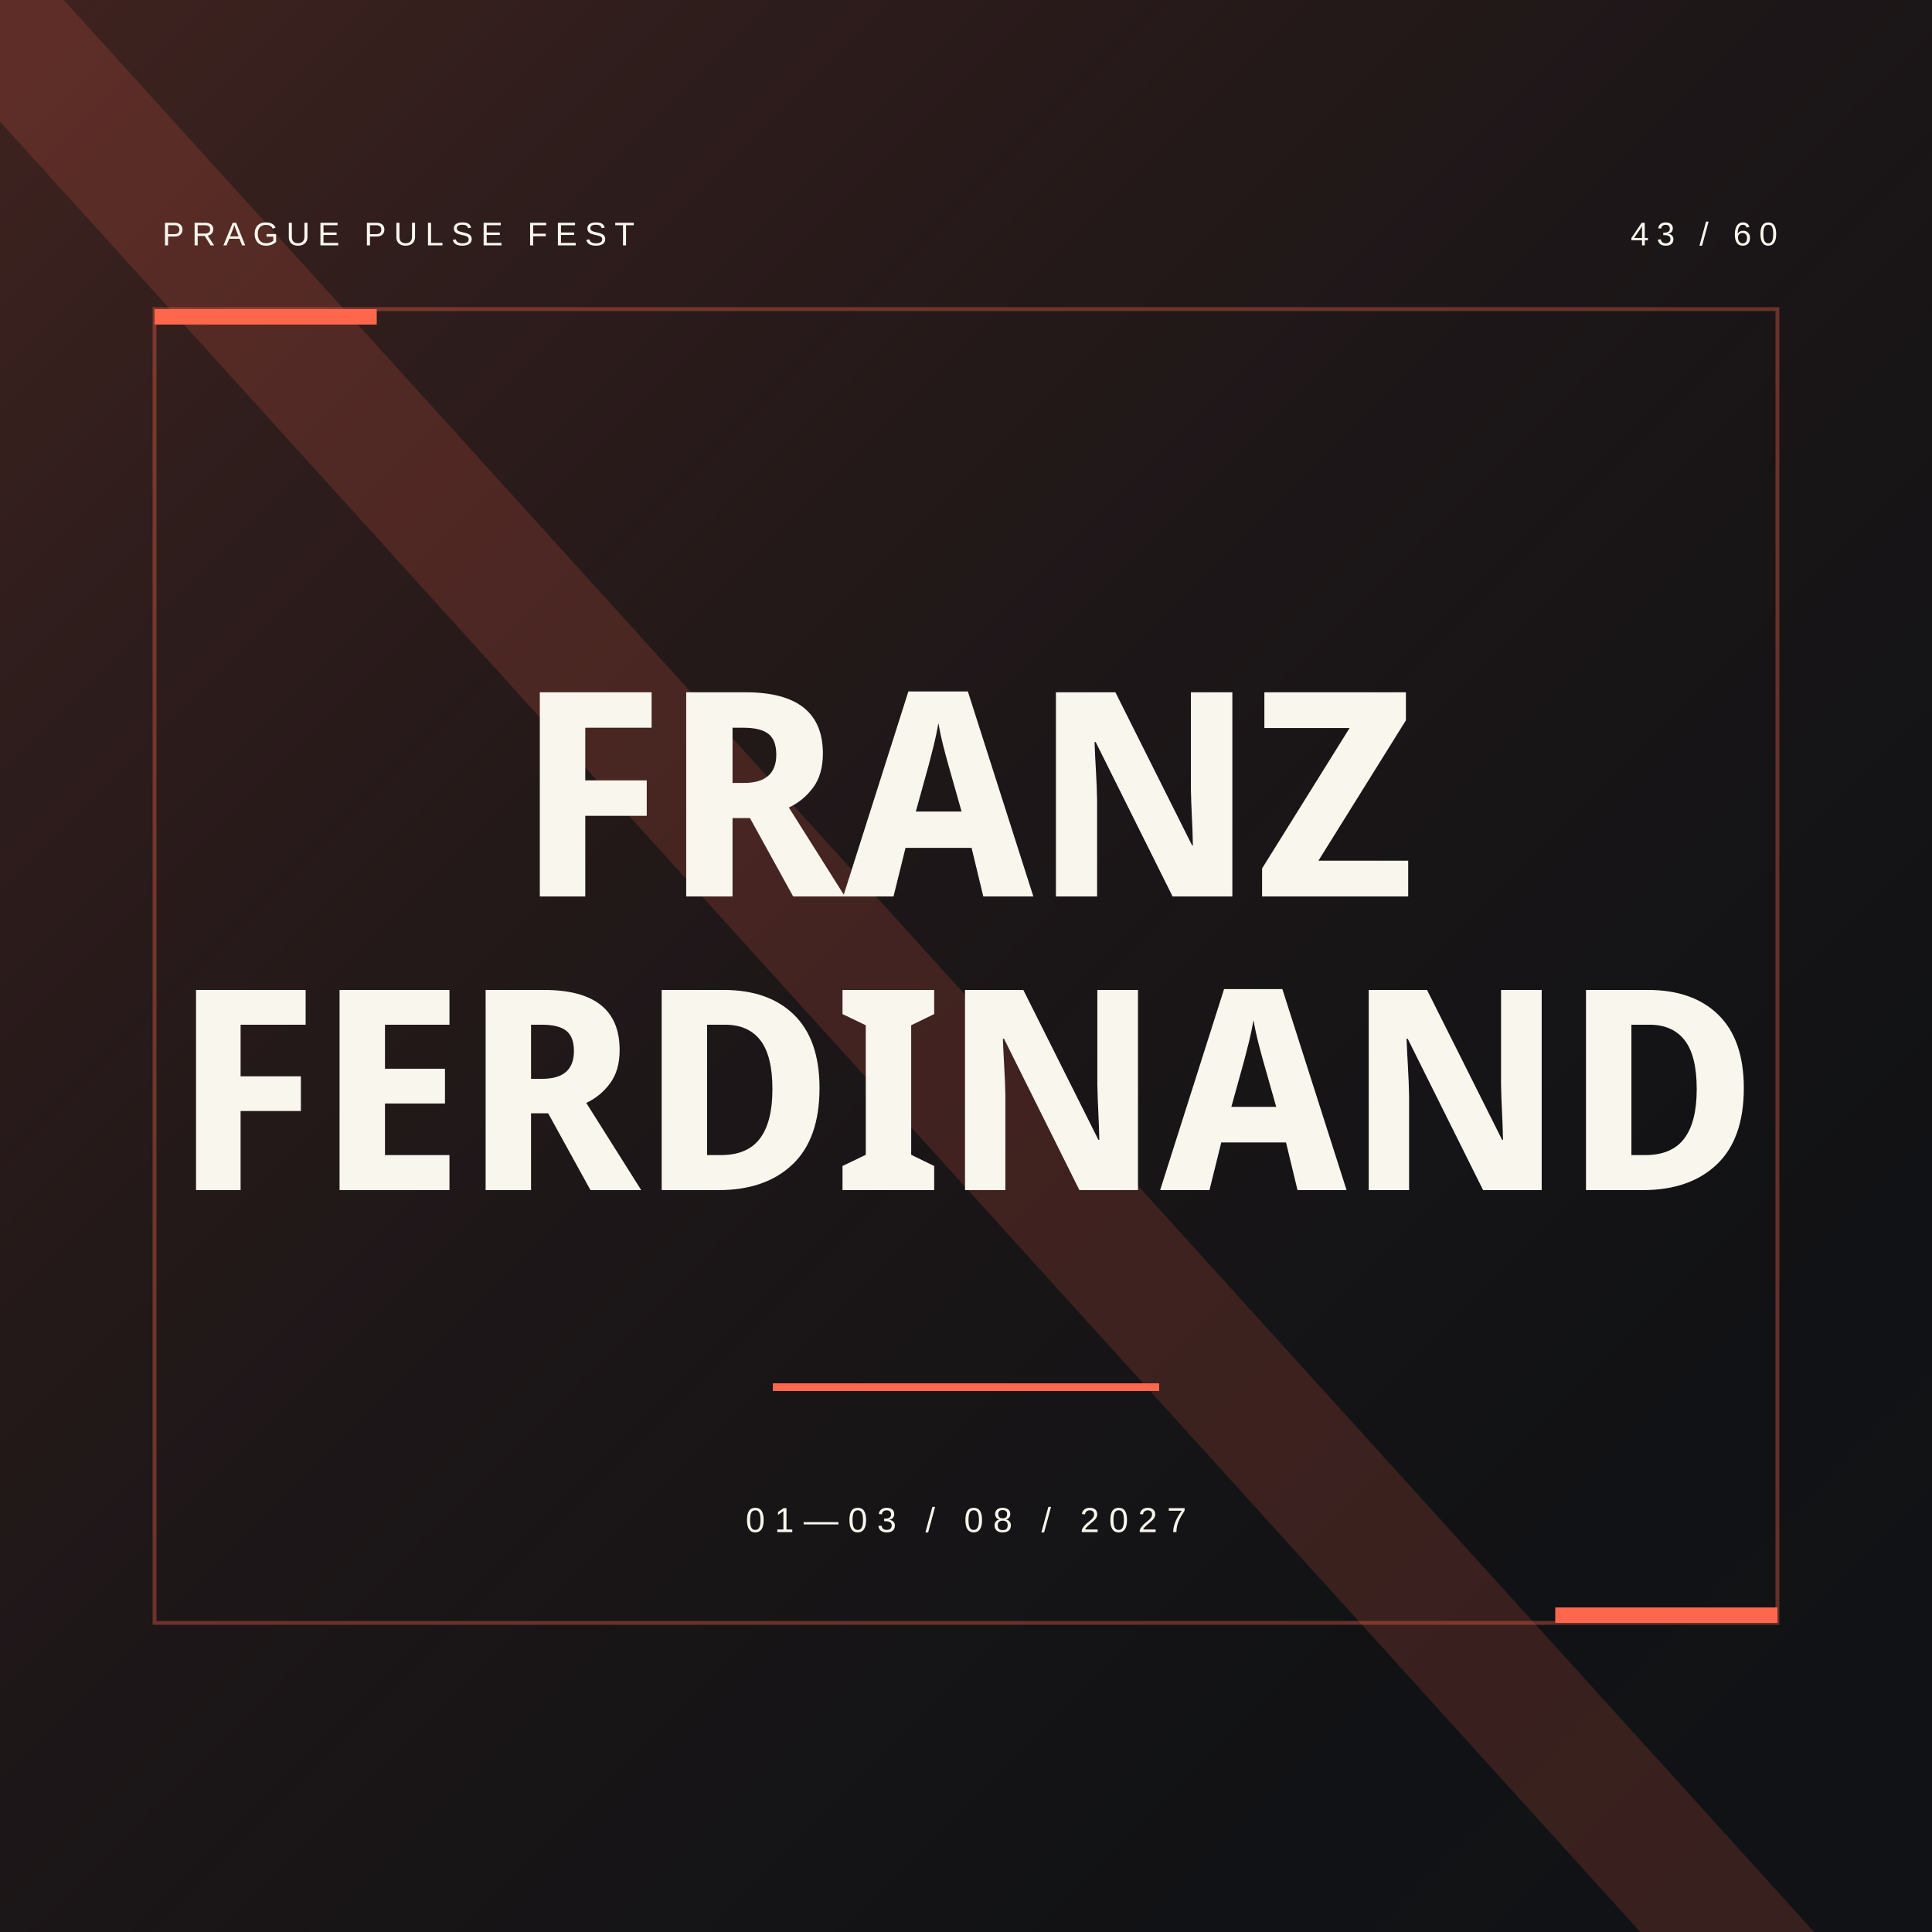
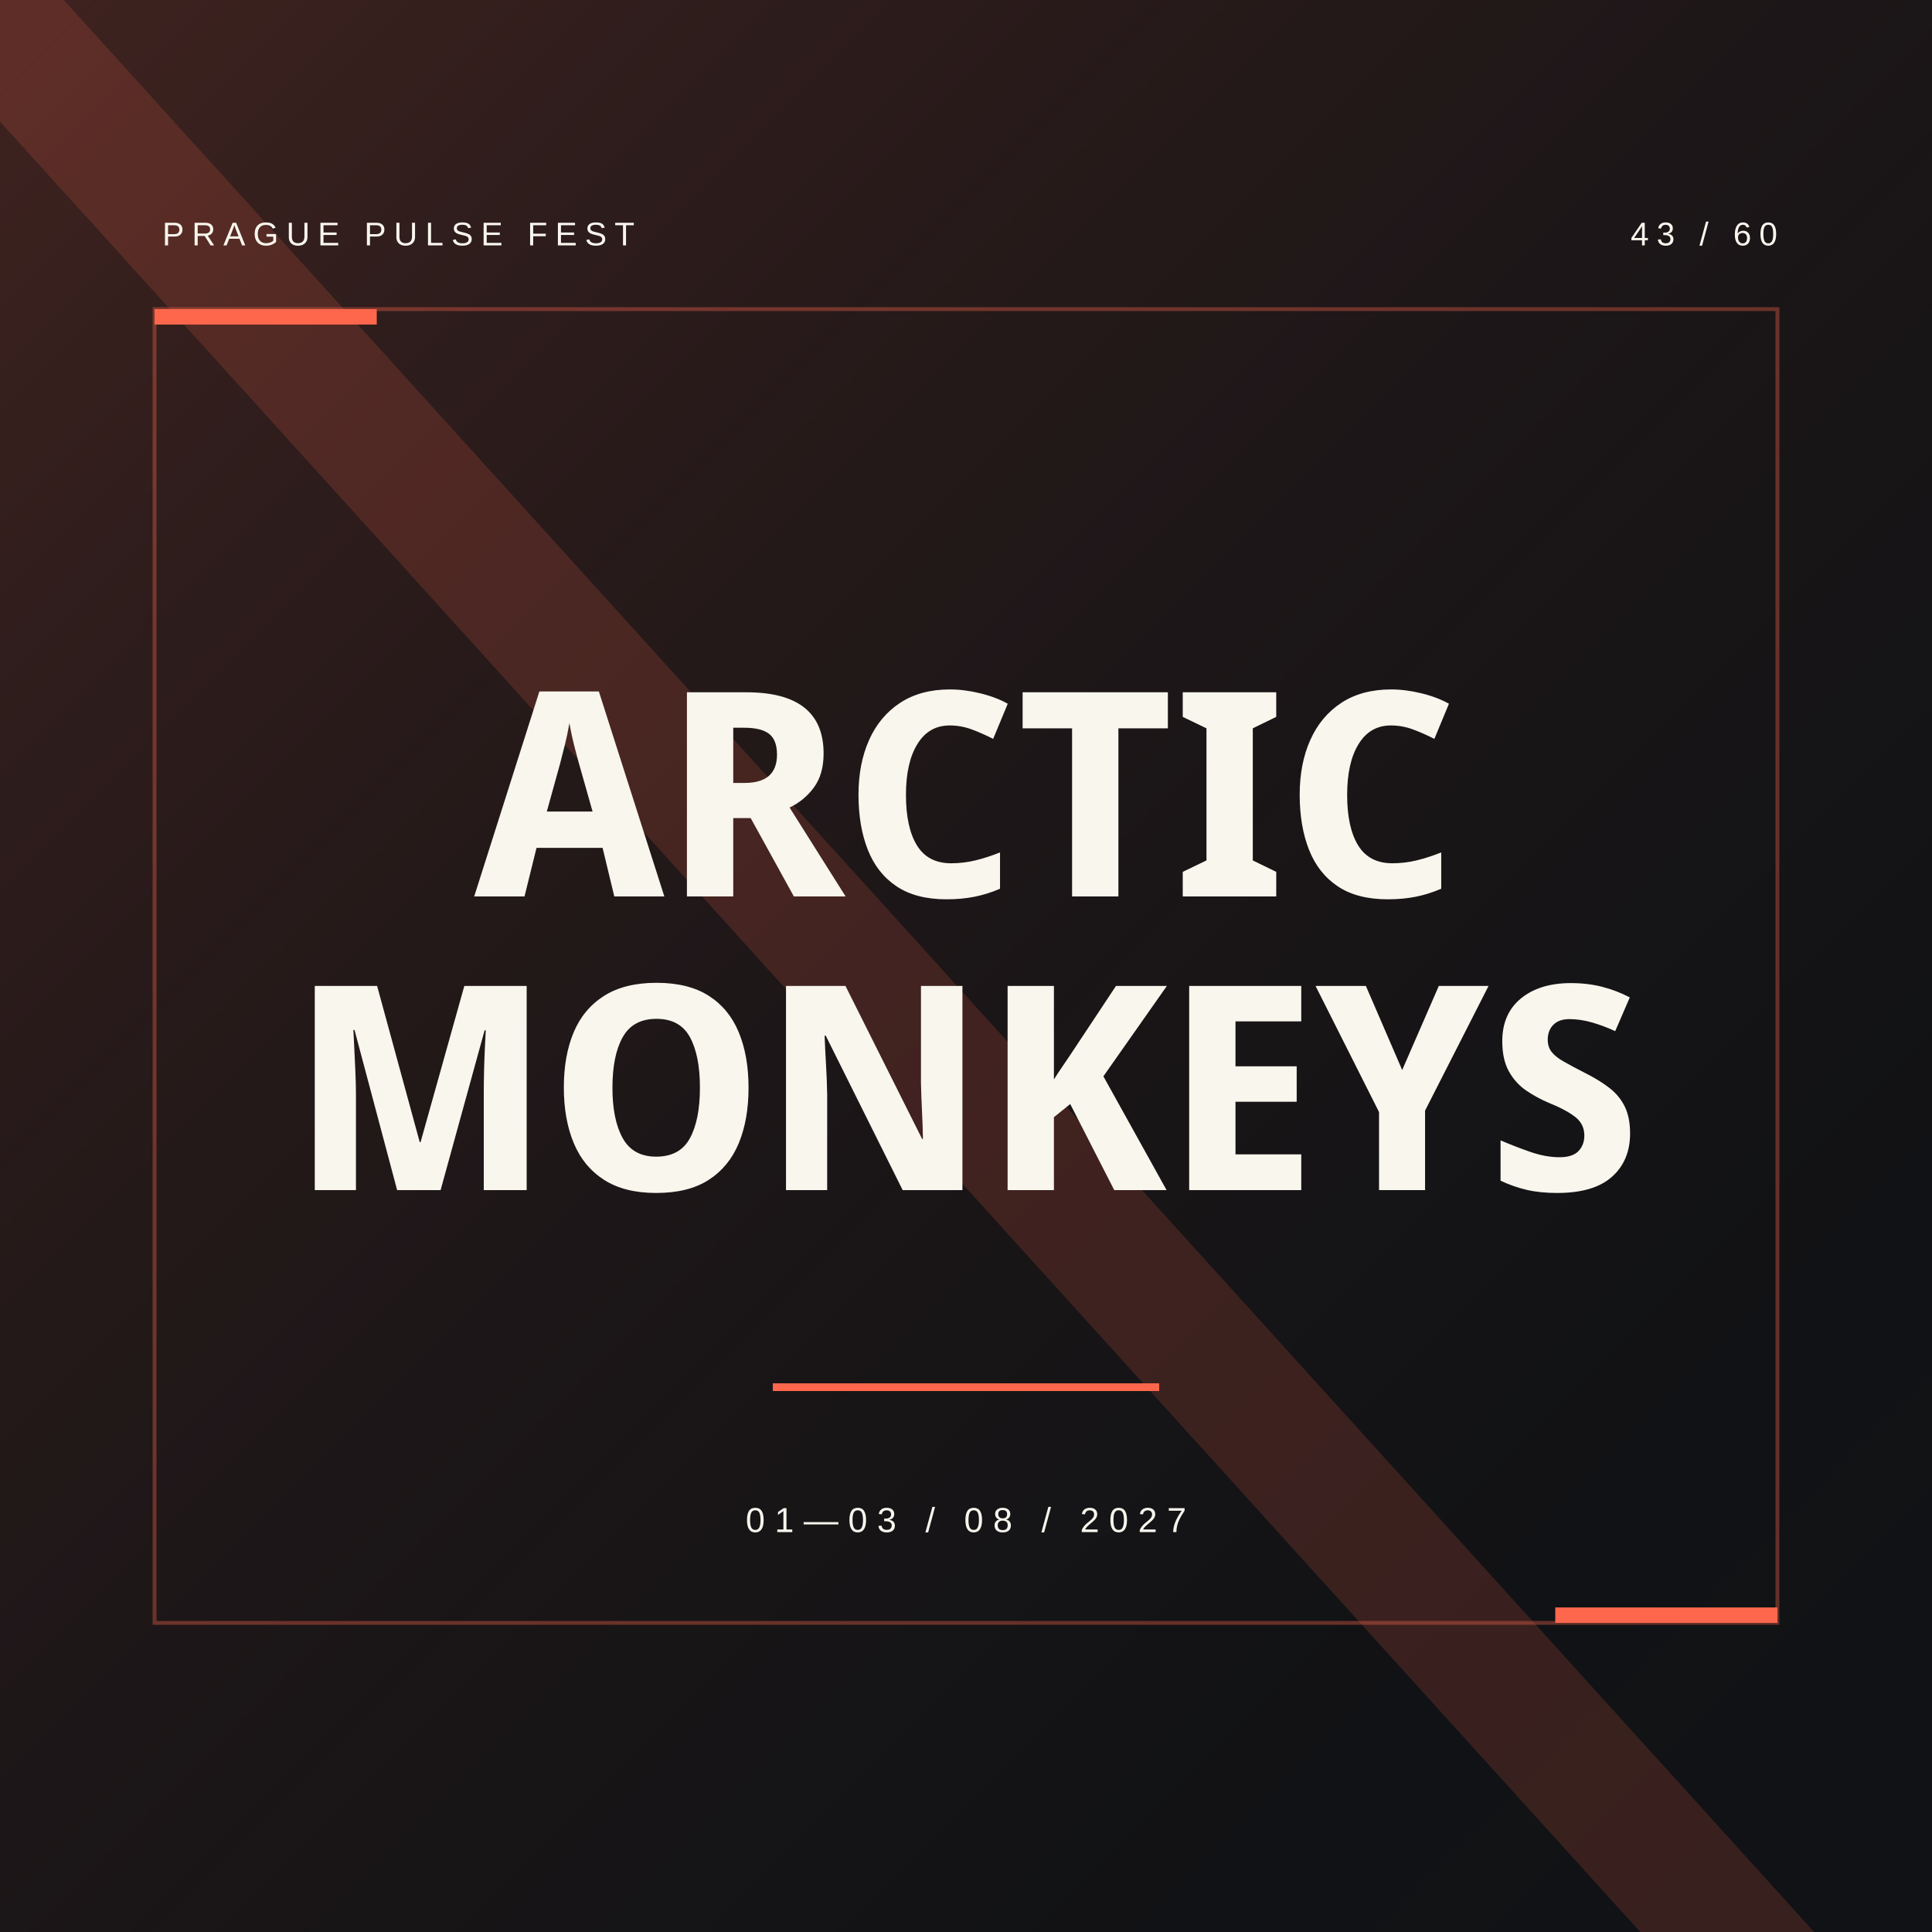
<svg xmlns="http://www.w3.org/2000/svg" width="1000" height="1000" viewBox="0 0 1000 1000" role="img" aria-labelledby="title desc">
  <defs>
    <linearGradient id="light" x1="0" y1="0" x2="1" y2="1">
      <stop stop-color="#ff674c" stop-opacity=".2" />
      <stop offset="1" stop-color="#080a0b" stop-opacity="0" />
    </linearGradient>
  </defs>
  <path fill="#101215" d="M0 0h1000v1000H0z" />
  <path fill="url(#light)" d="M0 0h1000v1000H0z" />
  <path fill="#ff674c" opacity=".17" d="M-57 0h90L939 1000h-90z" />
  <path fill="none" stroke="#ff674c" stroke-width="2" opacity=".35" d="M80 160h840v680H80z" />
  <path fill="#ff674c" d="M80 160h115v8H80zM805 832h115v8H805z" />
  <g fill="#f8f6ed" font-family="Arial,sans-serif" font-size="17" letter-spacing="4">
    <text x="84" y="127">PRAGUE PULSE FEST</text>
    <text x="920" y="127" text-anchor="end">43 / 60</text>
  </g>
-   <path fill="#f8f6ed" d="M302.938 464.0H279.406V358.328H337.274V376.68H302.938V403.912H334.758V422.264H302.938ZM385.966 358.328Q425.926 358.328 425.926 390.0Q425.926 400.804 420.894 407.612Q415.862 414.42 408.314 417.972L437.322 464.0H410.534L388.186 423.448H379.158V464.0H355.182V358.328ZM384.93 376.68H379.158V405.244H385.078Q401.802 405.244 401.802 390.592Q401.802 383.044 397.732 379.862Q393.662 376.68 384.93 376.68ZM508.954 464.0 502.886 438.84H468.698L462.482 464.0H436.434L470.178 357.884H500.962L534.854 464.0ZM490.75 395.476Q489.418 390.74 488.086 385.486Q486.754 380.232 485.718 374.312Q484.682 380.232 483.35 385.634Q482.018 391.036 480.834 395.476L474.026 420.044H497.706ZM637.862 464.0H606.93L567.118 384.08H566.526Q566.822 391.628 567.266 399.176Q567.71 406.724 567.858 414.272V464.0H546.546V358.328H577.33L616.994 437.508H617.438Q617.29 430.108 616.92 422.856Q616.55 415.604 616.402 408.352V358.328H637.862ZM728.882 464.0H653.254V449.496L698.542 376.828H654.438V358.328H727.698V372.832L682.41 445.5H728.882Z" />
-   <path fill="#f8f6ed" d="M124.535 616.0H101.463V512.394H158.2V530.387H124.535V557.087H155.733V575.08H124.535ZM232.64 616.0H175.758V512.394H232.64V530.387H199.266V553.169H230.319V571.162H199.266V597.862H232.64ZM281.541 512.394Q320.72 512.394 320.72 543.446Q320.72 554.039 315.787 560.714Q310.853 567.389 303.452 570.872L331.893 616.0H305.629L283.718 576.241H274.866V616.0H251.359V512.394ZM280.526 530.387H274.866V558.392H280.671Q297.068 558.392 297.068 544.027Q297.068 536.626 293.077 533.507Q289.087 530.387 280.526 530.387ZM424.182 563.181Q424.182 589.445 410.179 602.723Q396.176 616.0 371.943 616.0H342.486V512.394H374.555Q397.917 512.394 411.049 525.308Q424.182 538.223 424.182 563.181ZM399.804 563.761Q399.804 546.494 393.564 538.44Q387.324 530.387 375.28 530.387H365.994V597.862H373.249Q386.889 597.862 393.346 589.3Q399.804 580.739 399.804 563.761ZM483.53 616.0H436.08V603.521L448.124 597.717V530.677L436.08 524.873V512.394H483.53V524.873L471.632 530.677V597.717L483.53 603.521ZM589.023 616.0H558.696L519.662 537.642H519.082Q519.372 545.043 519.807 552.443Q520.242 559.844 520.388 567.244V616.0H499.492V512.394H529.674L568.563 590.026H568.998Q568.853 582.77 568.491 575.66Q568.128 568.55 567.983 561.44V512.394H589.023ZM671.589 616.0 665.64 591.332H632.12L626.025 616.0H600.487L633.571 511.958H663.753L696.983 616.0ZM653.741 548.815Q652.435 544.172 651.129 539.021Q649.823 533.869 648.807 528.065Q647.792 533.869 646.486 539.166Q645.18 544.462 644.019 548.815L637.344 572.903H660.561ZM797.977 616.0H767.65L728.616 537.642H728.036Q728.326 545.043 728.761 552.443Q729.197 559.844 729.342 567.244V616.0H708.446V512.394H738.629L777.517 590.026H777.953Q777.807 582.77 777.445 575.66Q777.082 568.55 776.937 561.44V512.394H797.977ZM902.6 563.181Q902.6 589.445 888.597 602.723Q874.594 616.0 850.361 616.0H820.904V512.394H852.973Q876.335 512.394 889.467 525.308Q902.6 538.223 902.6 563.181ZM878.222 563.761Q878.222 546.494 871.982 538.44Q865.742 530.387 853.698 530.387H844.412V597.862H851.667Q865.307 597.862 871.764 589.3Q878.222 580.739 878.222 563.761Z" />
+   <path fill="#f8f6ed" d="M317.96 464.0 311.892 438.84H277.704L271.488 464.0H245.44L279.184 357.884H309.968L343.86 464.0ZM299.756 395.476Q298.424 390.74 297.092 385.486Q295.76 380.232 294.724 374.312Q293.688 380.232 292.356 385.634Q291.024 391.036 289.84 395.476L283.032 420.044H306.712ZM386.336 358.328Q426.296 358.328 426.296 390.0Q426.296 400.804 421.264 407.612Q416.232 414.42 408.684 417.972L437.692 464.0H410.904L388.556 423.448H379.528V464.0H355.552V358.328ZM385.3 376.68H379.528V405.244H385.448Q402.172 405.244 402.172 390.592Q402.172 383.044 398.102 379.862Q394.032 376.68 385.3 376.68ZM491.564 375.496Q480.76 375.496 474.84 385.116Q468.92 394.736 468.92 411.46Q468.92 428.332 474.618 437.582Q480.316 446.832 492.304 446.832Q498.668 446.832 504.81 445.352Q510.952 443.872 517.612 441.208V460.004Q511.1 462.816 504.44 464.148Q497.78 465.48 489.936 465.48Q474.1 465.48 464.036 458.746Q453.972 452.012 449.162 439.802Q444.352 427.592 444.352 411.312Q444.352 395.328 449.828 383.044Q455.304 370.76 465.886 363.804Q476.468 356.848 491.712 356.848Q499.112 356.848 507.326 358.846Q515.54 360.844 521.608 364.248L514.06 382.452Q508.584 379.64 503.034 377.568Q497.484 375.496 491.564 375.496ZM578.884 464.0H554.908V376.976H529.304V358.328H604.488V376.976H578.884ZM660.58 464.0H612.184V451.272L624.468 445.352V376.976L612.184 371.056V358.328H660.58V371.056L648.444 376.976V445.352L660.58 451.272ZM719.928 375.496Q709.124 375.496 703.204 385.116Q697.284 394.736 697.284 411.46Q697.284 428.332 702.982 437.582Q708.68 446.832 720.668 446.832Q727.032 446.832 733.174 445.352Q739.316 443.872 745.976 441.208V460.004Q739.464 462.816 732.804 464.148Q726.144 465.48 718.3 465.48Q702.464 465.48 692.4 458.746Q682.336 452.012 677.526 439.802Q672.716 427.592 672.716 411.312Q672.716 395.328 678.192 383.044Q683.668 370.76 694.25 363.804Q704.832 356.848 720.076 356.848Q727.476 356.848 735.69 358.846Q743.904 360.844 749.972 364.248L742.424 382.452Q736.948 379.64 731.398 377.568Q725.848 375.496 719.928 375.496Z" />
+   <path fill="#f8f6ed" d="M205.554 616.0 183.502 533.12H182.91Q183.058 536.08 183.354 542.0Q183.65 547.92 183.946 554.654Q184.242 561.388 184.242 566.864V616.0H162.93V510.328H195.194L217.246 591.136H217.69L240.334 510.328H272.598V616.0H250.398V565.976Q250.398 560.944 250.546 554.432Q250.694 547.92 250.99 542.074Q251.286 536.228 251.434 533.268H250.842L228.05 616.0ZM387.446 563.016Q387.446 579.444 382.414 591.654Q377.382 603.864 366.874 610.672Q356.366 617.48 339.642 617.48Q323.214 617.48 312.632 610.672Q302.05 603.864 296.944 591.58Q291.838 579.296 291.838 562.868Q291.838 546.44 296.944 534.304Q302.05 522.168 312.706 515.434Q323.362 508.7 339.79 508.7Q356.366 508.7 366.874 515.434Q377.382 522.168 382.414 534.378Q387.446 546.588 387.446 563.016ZM316.998 563.016Q316.998 579.592 322.326 589.138Q327.654 598.684 339.642 598.684Q351.926 598.684 357.106 589.138Q362.286 579.592 362.286 563.016Q362.286 546.292 357.106 536.82Q351.926 527.348 339.79 527.348Q327.654 527.348 322.326 536.82Q316.998 546.292 316.998 563.016ZM498.15 616.0H467.218L427.406 536.08H426.814Q427.11 543.628 427.554 551.176Q427.998 558.724 428.146 566.272V616.0H406.834V510.328H437.618L477.282 589.508H477.726Q477.578 582.108 477.208 574.856Q476.838 567.604 476.69 560.352V510.328H498.15ZM603.822 616.0H576.738L553.946 571.452L545.51 578.26V616.0H521.534V510.328H545.51V558.724Q547.434 555.616 549.58 552.508Q551.726 549.4 553.798 546.292L577.626 510.328H603.97L571.114 557.096ZM673.53 616.0H615.514V510.328H673.53V528.68H639.49V551.916H671.162V570.268H639.49V597.5H673.53ZM725.774 553.84 744.718 510.328H770.47L737.614 574.856V616.0H713.786V575.596L680.93 510.328H706.978ZM843.73 586.696Q843.73 600.756 834.332 609.118Q824.934 617.48 805.99 617.48Q797.11 617.48 790.154 615.852Q783.198 614.224 776.686 611.116V590.248Q784.234 593.504 792.152 596.242Q800.07 598.98 807.174 598.98Q813.982 598.98 817.016 595.798Q820.05 592.616 820.05 587.732Q820.05 581.812 815.314 578.112Q810.578 574.412 801.402 570.712Q795.482 568.196 790.006 564.496Q784.53 560.796 781.052 554.654Q777.574 548.512 777.574 538.892Q777.574 524.684 787.268 516.766Q796.962 508.848 813.094 508.848Q821.826 508.848 829.3 510.772Q836.774 512.696 843.582 516.248L836.034 533.712Q829.522 530.752 823.676 529.124Q817.83 527.496 812.354 527.496Q806.878 527.496 803.992 530.456Q801.106 533.416 801.106 538.152Q801.106 541.852 803.104 544.442Q805.102 547.032 809.394 549.474Q813.686 551.916 820.346 555.32Q827.746 559.02 833 563.09Q838.254 567.16 840.992 572.784Q843.73 578.408 843.73 586.696Z" />
  <path stroke="#ff674c" stroke-width="4" d="M400 718h200" />
  <g font-family="Arial,sans-serif" font-size="18" letter-spacing="5" fill="#f8f6ed">
    <text x="500" y="793" text-anchor="middle">01—03 / 08 / 2027</text>
  </g>
</svg>
